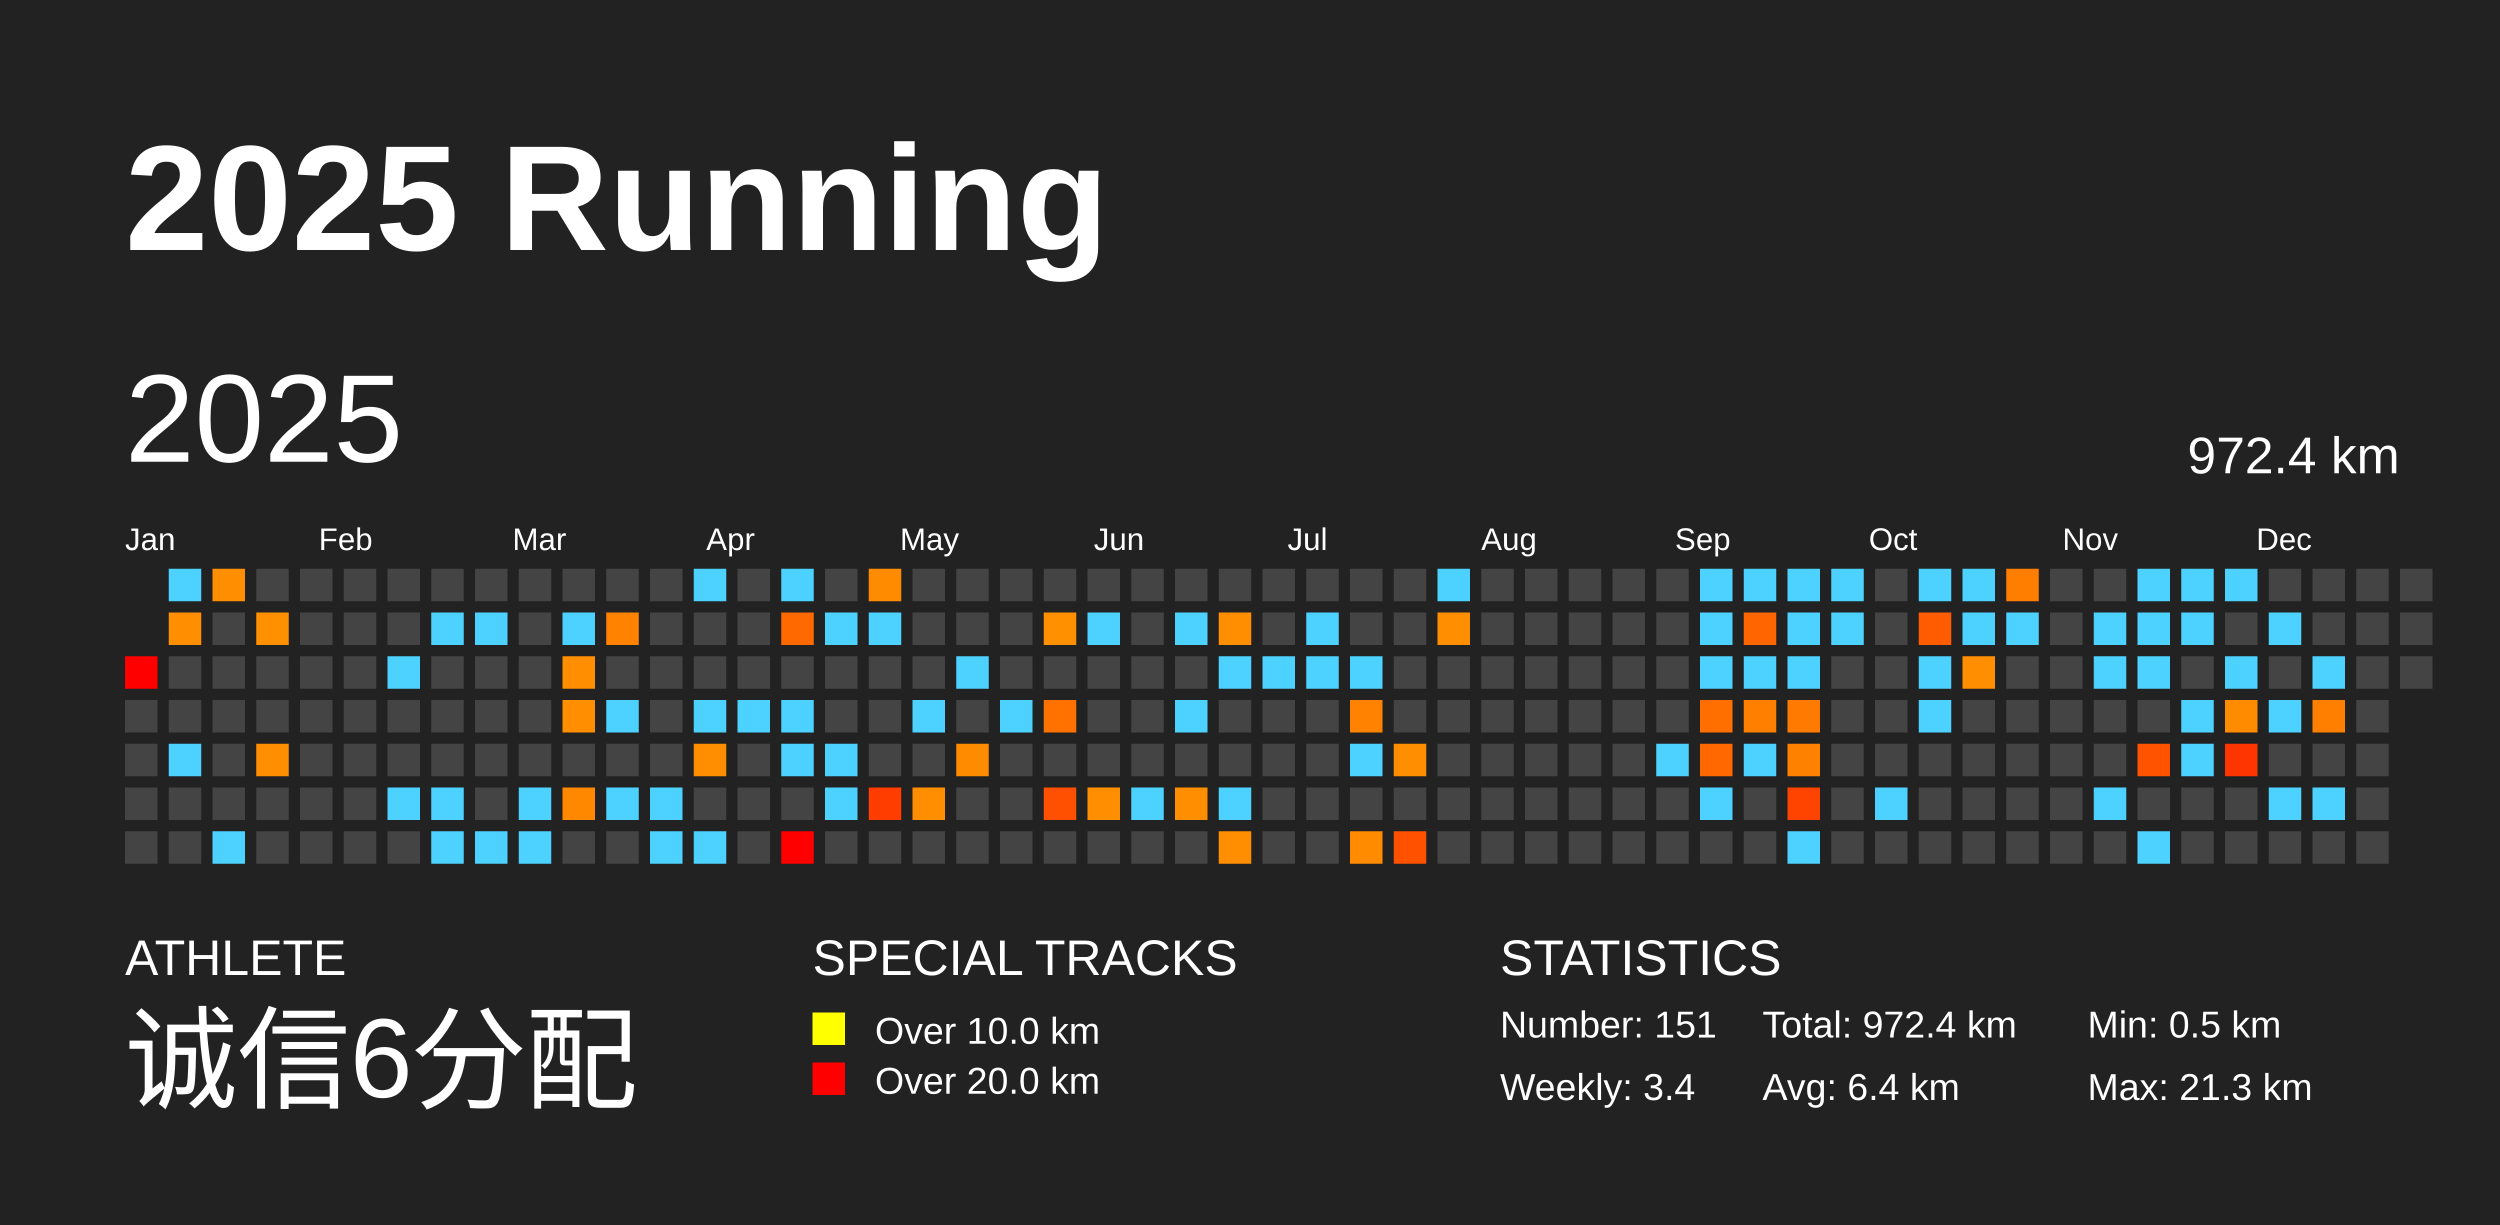
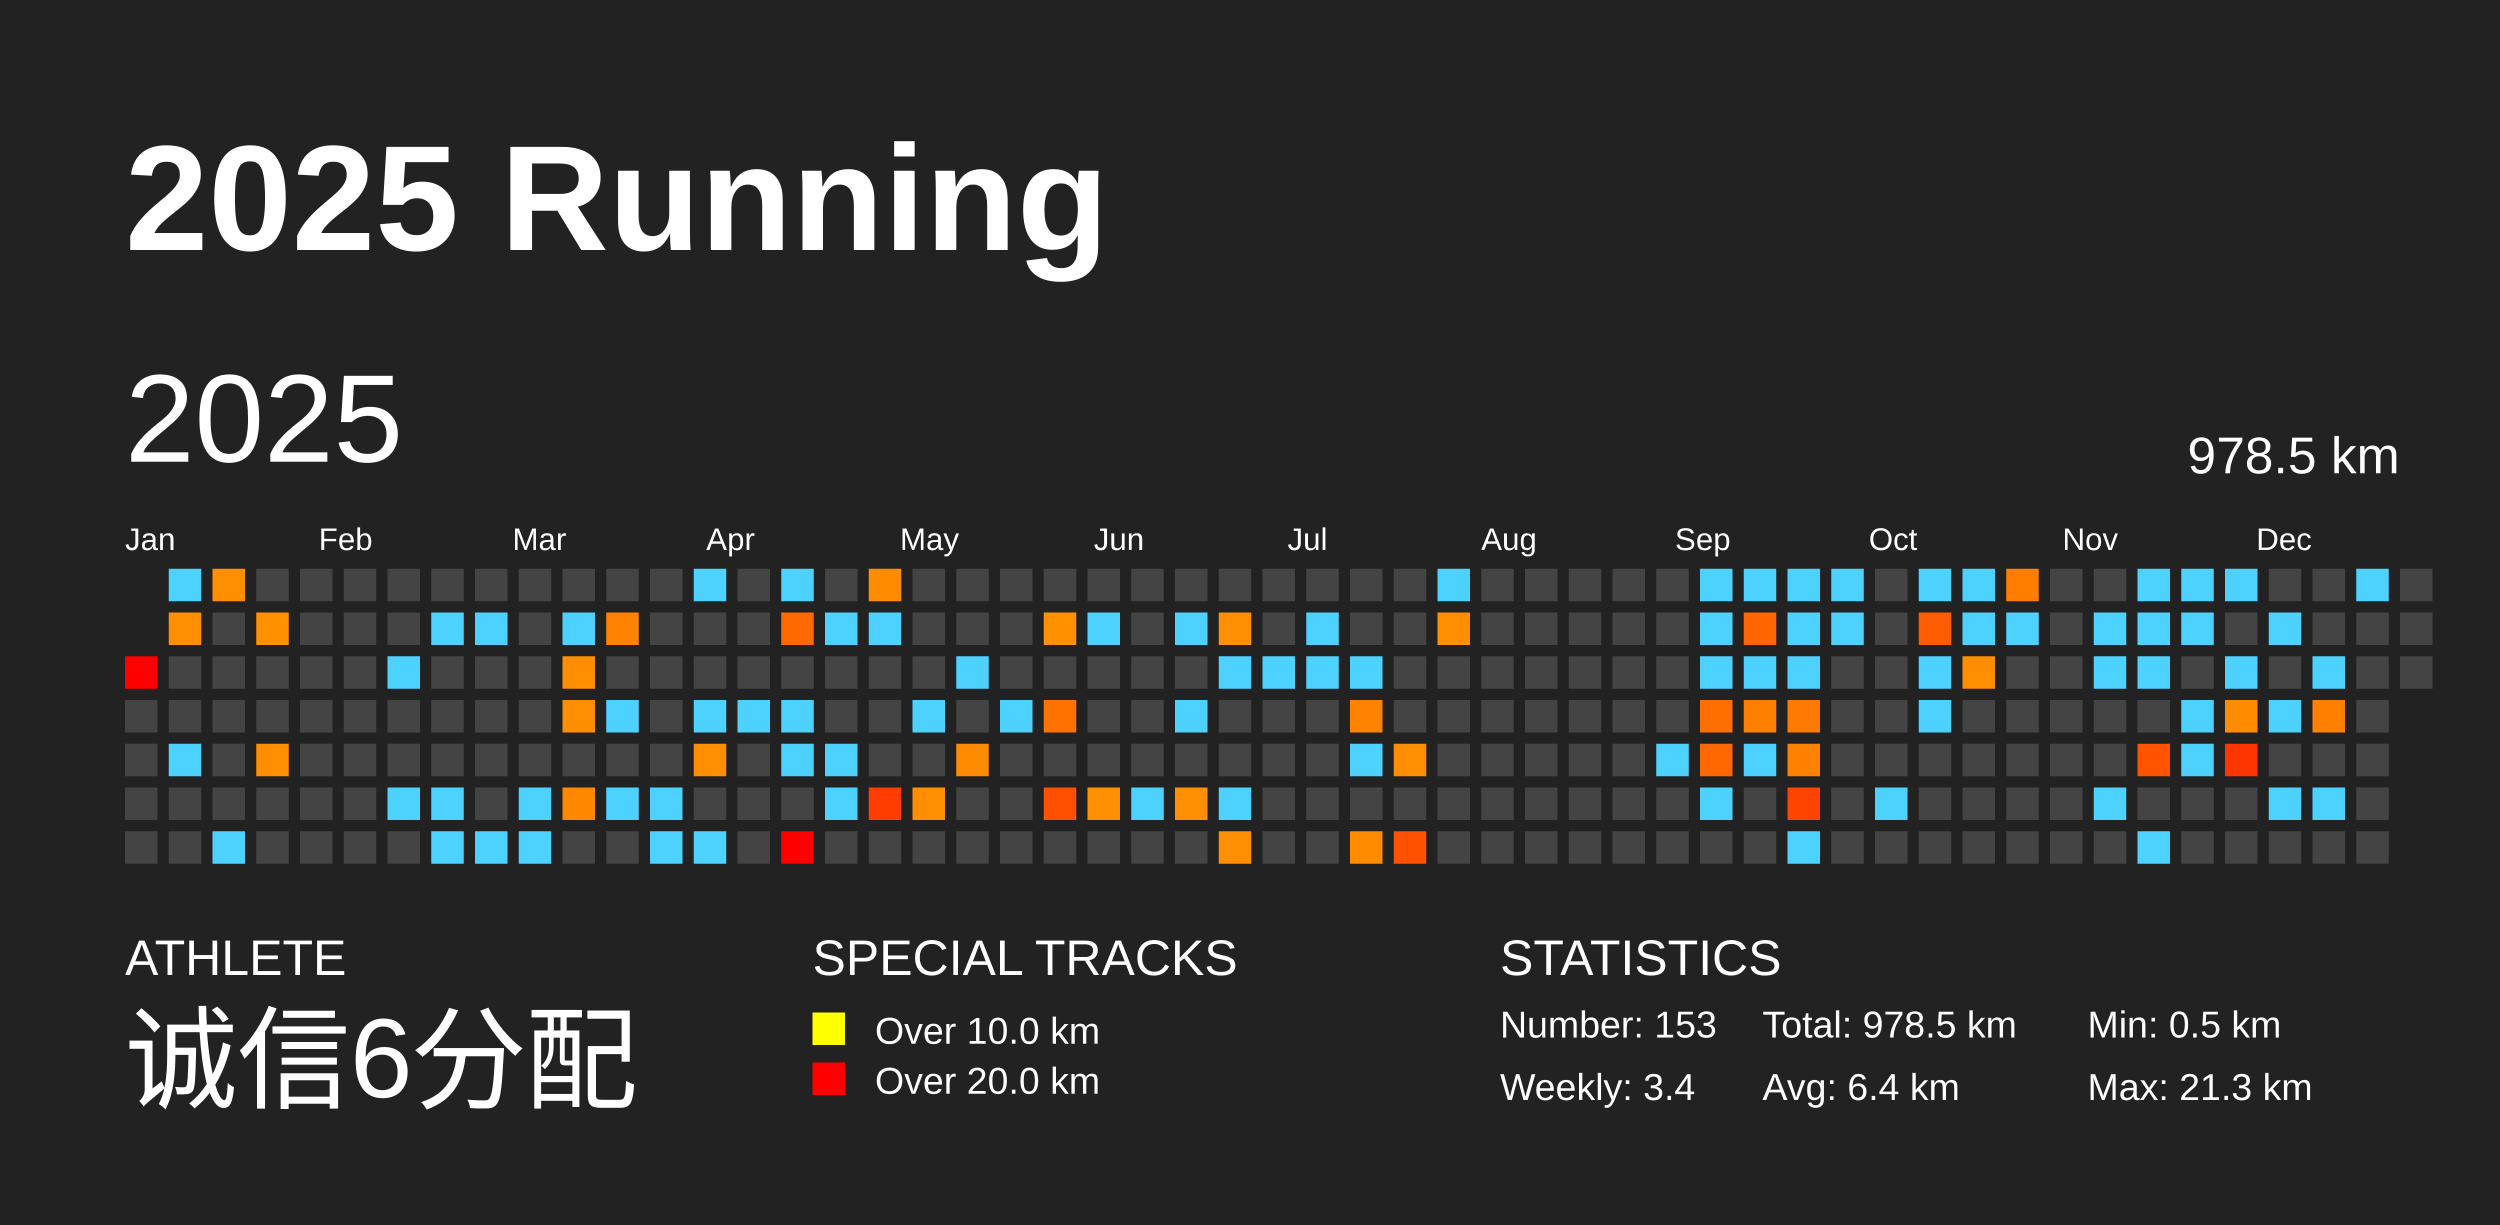
<svg xmlns="http://www.w3.org/2000/svg" baseProfile="full" height="98mm" version="1.1" viewBox="0,0,200,98" width="200mm">
  <defs />
  <rect fill="#222222" height="98" width="200" x="0" y="0" />
  <text fill="#FFFFFF" style="font-size:12px; font-family:Arial; font-weight:bold;" x="10" y="20">2025 Running</text>
  <text fill="#FFFFFF" style="font-size:4px; font-family:Arial" x="10" y="78">ATHLETE</text>
  <text fill="#FFFFFF" style="font-size:9px; font-family:Arial" x="10" y="88">诚信6分配</text>
  <text fill="#FFFFFF" style="font-size:4px; font-family:Arial" x="65" y="78">SPECIAL TRACKS</text>
  <rect fill="yellow" height="2.6" width="2.6" x="65" y="81" />
  <text fill="#FFFFFF" style="font-size:3px; font-family:Arial" x="70" y="83.5">Over 10.0 km</text>
  <rect fill="red" height="2.6" width="2.6" x="65" y="85" />
  <text fill="#FFFFFF" style="font-size:3px; font-family:Arial" x="70" y="87.5">Over 20.0 km</text>
  <text fill="#FFFFFF" style="font-size:4px; font-family:Arial" x="120" y="78">STATISTICS</text>
-   <text fill="#FFFFFF" style="font-size:3px; font-family:Arial" x="120" y="83">Number: 151</text>
+   <text fill="#FFFFFF" style="font-size:3px; font-family:Arial" x="120" y="83">Number: 153</text>
  <text fill="#FFFFFF" style="font-size:3px; font-family:Arial" x="120" y="88">Weekly: 3.4</text>
-   <text fill="#FFFFFF" style="font-size:3px; font-family:Arial" x="141" y="83">Total: 972.4 km</text>
+   <text fill="#FFFFFF" style="font-size:3px; font-family:Arial" x="141" y="83">Total: 978.5 km</text>
  <text fill="#FFFFFF" style="font-size:3px; font-family:Arial" x="141" y="88">Avg: 6.4 km</text>
  <text fill="#FFFFFF" style="font-size:3px; font-family:Arial" x="167" y="83">Min: 0.5 km</text>
  <text fill="#FFFFFF" style="font-size:3px; font-family:Arial" x="167" y="88">Max: 21.3 km</text>
  <text dominant-baseline="hanging" fill="#FFFFFF" style="font-size:10.0px; font-family:Arial;" x="10" y="30">2025</text>
-   <text dominant-baseline="hanging" fill="#FFFFFF" style="font-size:4.125px; font-family:Arial;" x="175" y="35">972.4 km</text>
+   <text dominant-baseline="hanging" fill="#FFFFFF" style="font-size:4.125px; font-family:Arial;" x="175" y="35">978.5 km</text>
  <text fill="#FFFFFF" style="font-size:2.5px; font-family:Arial" x="10.0" y="44">Jan</text>
  <text fill="#FFFFFF" style="font-size:2.5px; font-family:Arial" x="25.5" y="44">Feb</text>
  <text fill="#FFFFFF" style="font-size:2.5px; font-family:Arial" x="41.0" y="44">Mar</text>
  <text fill="#FFFFFF" style="font-size:2.5px; font-family:Arial" x="56.5" y="44">Apr</text>
  <text fill="#FFFFFF" style="font-size:2.5px; font-family:Arial" x="72.0" y="44">May</text>
  <text fill="#FFFFFF" style="font-size:2.5px; font-family:Arial" x="87.5" y="44">Jun</text>
  <text fill="#FFFFFF" style="font-size:2.5px; font-family:Arial" x="103.0" y="44">Jul</text>
  <text fill="#FFFFFF" style="font-size:2.5px; font-family:Arial" x="118.5" y="44">Aug</text>
  <text fill="#FFFFFF" style="font-size:2.5px; font-family:Arial" x="134.0" y="44">Sep</text>
  <text fill="#FFFFFF" style="font-size:2.5px; font-family:Arial" x="149.5" y="44">Oct</text>
  <text fill="#FFFFFF" style="font-size:2.5px; font-family:Arial" x="165.0" y="44">Nov</text>
  <text fill="#FFFFFF" style="font-size:2.5px; font-family:Arial" x="180.5" y="44">Dec</text>
  <rect fill="red" height="2.6" width="2.6" x="10.0" y="52.5" />
  <rect fill="#444444" height="2.6" width="2.6" x="10.0" y="56.0" />
  <rect fill="#444444" height="2.6" width="2.6" x="10.0" y="59.5" />
  <rect fill="#444444" height="2.6" width="2.6" x="10.0" y="63.0" />
  <rect fill="#444444" height="2.6" width="2.6" x="10.0" y="66.5" />
  <rect fill="#4dd2ff" height="2.6" width="2.6" x="13.5" y="45.5" />
  <rect fill="#ff8f00" height="2.6" width="2.6" x="13.5" y="49.0" />
  <rect fill="#444444" height="2.6" width="2.6" x="13.5" y="52.5" />
  <rect fill="#444444" height="2.6" width="2.6" x="13.5" y="56.0" />
  <rect fill="#4dd2ff" height="2.6" width="2.6" x="13.5" y="59.5" />
  <rect fill="#444444" height="2.6" width="2.6" x="13.5" y="63.0" />
  <rect fill="#444444" height="2.6" width="2.6" x="13.5" y="66.5" />
  <rect fill="#ff8f00" height="2.6" width="2.6" x="17.0" y="45.5" />
  <rect fill="#444444" height="2.6" width="2.6" x="17.0" y="49.0" />
  <rect fill="#444444" height="2.6" width="2.6" x="17.0" y="52.5" />
  <rect fill="#444444" height="2.6" width="2.6" x="17.0" y="56.0" />
  <rect fill="#444444" height="2.6" width="2.6" x="17.0" y="59.5" />
  <rect fill="#444444" height="2.6" width="2.6" x="17.0" y="63.0" />
  <rect fill="#4dd2ff" height="2.6" width="2.6" x="17.0" y="66.5" />
  <rect fill="#444444" height="2.6" width="2.6" x="20.5" y="45.5" />
  <rect fill="#ff9000" height="2.6" width="2.6" x="20.5" y="49.0" />
  <rect fill="#444444" height="2.6" width="2.6" x="20.5" y="52.5" />
  <rect fill="#444444" height="2.6" width="2.6" x="20.5" y="56.0" />
  <rect fill="#ff8f00" height="2.6" width="2.6" x="20.5" y="59.5" />
  <rect fill="#444444" height="2.6" width="2.6" x="20.5" y="63.0" />
  <rect fill="#444444" height="2.6" width="2.6" x="20.5" y="66.5" />
  <rect fill="#444444" height="2.6" width="2.6" x="24.0" y="45.5" />
  <rect fill="#444444" height="2.6" width="2.6" x="24.0" y="49.0" />
  <rect fill="#444444" height="2.6" width="2.6" x="24.0" y="52.5" />
  <rect fill="#444444" height="2.6" width="2.6" x="24.0" y="56.0" />
  <rect fill="#444444" height="2.6" width="2.6" x="24.0" y="59.5" />
  <rect fill="#444444" height="2.6" width="2.6" x="24.0" y="63.0" />
  <rect fill="#444444" height="2.6" width="2.6" x="24.0" y="66.5" />
  <rect fill="#444444" height="2.6" width="2.6" x="27.5" y="45.5" />
  <rect fill="#444444" height="2.6" width="2.6" x="27.5" y="49.0" />
  <rect fill="#444444" height="2.6" width="2.6" x="27.5" y="52.5" />
  <rect fill="#444444" height="2.6" width="2.6" x="27.5" y="56.0" />
  <rect fill="#444444" height="2.6" width="2.6" x="27.5" y="59.5" />
  <rect fill="#444444" height="2.6" width="2.6" x="27.5" y="63.0" />
  <rect fill="#444444" height="2.6" width="2.6" x="27.5" y="66.5" />
  <rect fill="#444444" height="2.6" width="2.6" x="31.0" y="45.5" />
  <rect fill="#444444" height="2.6" width="2.6" x="31.0" y="49.0" />
  <rect fill="#4dd2ff" height="2.6" width="2.6" x="31.0" y="52.5" />
  <rect fill="#444444" height="2.6" width="2.6" x="31.0" y="56.0" />
  <rect fill="#444444" height="2.6" width="2.6" x="31.0" y="59.5" />
  <rect fill="#4dd2ff" height="2.6" width="2.6" x="31.0" y="63.0" />
  <rect fill="#444444" height="2.6" width="2.6" x="31.0" y="66.5" />
  <rect fill="#444444" height="2.6" width="2.6" x="34.5" y="45.5" />
  <rect fill="#4dd2ff" height="2.6" width="2.6" x="34.5" y="49.0" />
  <rect fill="#444444" height="2.6" width="2.6" x="34.5" y="52.5" />
  <rect fill="#444444" height="2.6" width="2.6" x="34.5" y="56.0" />
  <rect fill="#444444" height="2.6" width="2.6" x="34.5" y="59.5" />
  <rect fill="#4dd2ff" height="2.6" width="2.6" x="34.5" y="63.0" />
  <rect fill="#4dd2ff" height="2.6" width="2.6" x="34.5" y="66.5" />
  <rect fill="#444444" height="2.6" width="2.6" x="38.0" y="45.5" />
  <rect fill="#4dd2ff" height="2.6" width="2.6" x="38.0" y="49.0" />
  <rect fill="#444444" height="2.6" width="2.6" x="38.0" y="52.5" />
  <rect fill="#444444" height="2.6" width="2.6" x="38.0" y="56.0" />
  <rect fill="#444444" height="2.6" width="2.6" x="38.0" y="59.5" />
  <rect fill="#444444" height="2.6" width="2.6" x="38.0" y="63.0" />
  <rect fill="#4dd2ff" height="2.6" width="2.6" x="38.0" y="66.5" />
  <rect fill="#444444" height="2.6" width="2.6" x="41.5" y="45.5" />
  <rect fill="#444444" height="2.6" width="2.6" x="41.5" y="49.0" />
  <rect fill="#444444" height="2.6" width="2.6" x="41.5" y="52.5" />
  <rect fill="#444444" height="2.6" width="2.6" x="41.5" y="56.0" />
  <rect fill="#444444" height="2.6" width="2.6" x="41.5" y="59.5" />
  <rect fill="#4dd2ff" height="2.6" width="2.6" x="41.5" y="63.0" />
  <rect fill="#4dd2ff" height="2.6" width="2.6" x="41.5" y="66.5" />
  <rect fill="#444444" height="2.6" width="2.6" x="45.0" y="45.5" />
  <rect fill="#4dd2ff" height="2.6" width="2.6" x="45.0" y="49.0" />
  <rect fill="#ff8f00" height="2.6" width="2.6" x="45.0" y="52.5" />
  <rect fill="#ff8e00" height="2.6" width="2.6" x="45.0" y="56.0" />
  <rect fill="#444444" height="2.6" width="2.6" x="45.0" y="59.5" />
  <rect fill="#ff8800" height="2.6" width="2.6" x="45.0" y="63.0" />
  <rect fill="#444444" height="2.6" width="2.6" x="45.0" y="66.5" />
  <rect fill="#444444" height="2.6" width="2.6" x="48.5" y="45.5" />
  <rect fill="#ff8300" height="2.6" width="2.6" x="48.5" y="49.0" />
  <rect fill="#444444" height="2.6" width="2.6" x="48.5" y="52.5" />
  <rect fill="#4dd2ff" height="2.6" width="2.6" x="48.5" y="56.0" />
  <rect fill="#444444" height="2.6" width="2.6" x="48.5" y="59.5" />
  <rect fill="#4dd2ff" height="2.6" width="2.6" x="48.5" y="63.0" />
  <rect fill="#444444" height="2.6" width="2.6" x="48.5" y="66.5" />
  <rect fill="#444444" height="2.6" width="2.6" x="52.0" y="45.5" />
  <rect fill="#444444" height="2.6" width="2.6" x="52.0" y="49.0" />
  <rect fill="#444444" height="2.6" width="2.6" x="52.0" y="52.5" />
  <rect fill="#444444" height="2.6" width="2.6" x="52.0" y="56.0" />
  <rect fill="#444444" height="2.6" width="2.6" x="52.0" y="59.5" />
  <rect fill="#4dd2ff" height="2.6" width="2.6" x="52.0" y="63.0" />
  <rect fill="#4dd2ff" height="2.6" width="2.6" x="52.0" y="66.5" />
  <rect fill="#4dd2ff" height="2.6" width="2.6" x="55.5" y="45.5" />
  <rect fill="#444444" height="2.6" width="2.6" x="55.5" y="49.0" />
  <rect fill="#444444" height="2.6" width="2.6" x="55.5" y="52.5" />
  <rect fill="#4dd2ff" height="2.6" width="2.6" x="55.5" y="56.0" />
  <rect fill="#ff8f00" height="2.6" width="2.6" x="55.5" y="59.5" />
  <rect fill="#444444" height="2.6" width="2.6" x="55.5" y="63.0" />
  <rect fill="#4dd2ff" height="2.6" width="2.6" x="55.5" y="66.5" />
  <rect fill="#444444" height="2.6" width="2.6" x="59.0" y="45.5" />
  <rect fill="#444444" height="2.6" width="2.6" x="59.0" y="49.0" />
  <rect fill="#444444" height="2.6" width="2.6" x="59.0" y="52.5" />
  <rect fill="#4dd2ff" height="2.6" width="2.6" x="59.0" y="56.0" />
  <rect fill="#444444" height="2.6" width="2.6" x="59.0" y="59.5" />
  <rect fill="#444444" height="2.6" width="2.6" x="59.0" y="63.0" />
  <rect fill="#444444" height="2.6" width="2.6" x="59.0" y="66.5" />
  <rect fill="#4dd2ff" height="2.6" width="2.6" x="62.5" y="45.5" />
  <rect fill="#ff6900" height="2.6" width="2.6" x="62.5" y="49.0" />
  <rect fill="#444444" height="2.6" width="2.6" x="62.5" y="52.5" />
  <rect fill="#4dd2ff" height="2.6" width="2.6" x="62.5" y="56.0" />
  <rect fill="#4dd2ff" height="2.6" width="2.6" x="62.5" y="59.5" />
  <rect fill="#444444" height="2.6" width="2.6" x="62.5" y="63.0" />
  <rect fill="red" height="2.6" width="2.6" x="62.5" y="66.5" />
  <rect fill="#444444" height="2.6" width="2.6" x="66.0" y="45.5" />
  <rect fill="#4dd2ff" height="2.6" width="2.6" x="66.0" y="49.0" />
  <rect fill="#444444" height="2.6" width="2.6" x="66.0" y="52.5" />
  <rect fill="#444444" height="2.6" width="2.6" x="66.0" y="56.0" />
  <rect fill="#4dd2ff" height="2.6" width="2.6" x="66.0" y="59.5" />
  <rect fill="#4dd2ff" height="2.6" width="2.6" x="66.0" y="63.0" />
  <rect fill="#444444" height="2.6" width="2.6" x="66.0" y="66.5" />
  <rect fill="#ff8c00" height="2.6" width="2.6" x="69.5" y="45.5" />
  <rect fill="#4dd2ff" height="2.6" width="2.6" x="69.5" y="49.0" />
  <rect fill="#444444" height="2.6" width="2.6" x="69.5" y="52.5" />
  <rect fill="#444444" height="2.6" width="2.6" x="69.5" y="56.0" />
  <rect fill="#444444" height="2.6" width="2.6" x="69.5" y="59.5" />
  <rect fill="#ff3d00" height="2.6" width="2.6" x="69.5" y="63.0" />
  <rect fill="#444444" height="2.6" width="2.6" x="69.5" y="66.5" />
  <rect fill="#444444" height="2.6" width="2.6" x="73.0" y="45.5" />
  <rect fill="#444444" height="2.6" width="2.6" x="73.0" y="49.0" />
  <rect fill="#444444" height="2.6" width="2.6" x="73.0" y="52.5" />
  <rect fill="#4dd2ff" height="2.6" width="2.6" x="73.0" y="56.0" />
  <rect fill="#444444" height="2.6" width="2.6" x="73.0" y="59.5" />
  <rect fill="#ff8f00" height="2.6" width="2.6" x="73.0" y="63.0" />
  <rect fill="#444444" height="2.6" width="2.6" x="73.0" y="66.5" />
  <rect fill="#444444" height="2.6" width="2.6" x="76.5" y="45.5" />
  <rect fill="#444444" height="2.6" width="2.6" x="76.5" y="49.0" />
  <rect fill="#4dd2ff" height="2.6" width="2.6" x="76.5" y="52.5" />
  <rect fill="#444444" height="2.6" width="2.6" x="76.5" y="56.0" />
  <rect fill="#ff8c00" height="2.6" width="2.6" x="76.5" y="59.5" />
  <rect fill="#444444" height="2.6" width="2.6" x="76.5" y="63.0" />
  <rect fill="#444444" height="2.6" width="2.6" x="76.5" y="66.5" />
  <rect fill="#444444" height="2.6" width="2.6" x="80.0" y="45.5" />
  <rect fill="#444444" height="2.6" width="2.6" x="80.0" y="49.0" />
  <rect fill="#444444" height="2.6" width="2.6" x="80.0" y="52.5" />
  <rect fill="#4dd2ff" height="2.6" width="2.6" x="80.0" y="56.0" />
  <rect fill="#444444" height="2.6" width="2.6" x="80.0" y="59.5" />
  <rect fill="#444444" height="2.6" width="2.6" x="80.0" y="63.0" />
  <rect fill="#444444" height="2.6" width="2.6" x="80.0" y="66.5" />
  <rect fill="#444444" height="2.6" width="2.6" x="83.5" y="45.5" />
  <rect fill="#ff9000" height="2.6" width="2.6" x="83.5" y="49.0" />
  <rect fill="#444444" height="2.6" width="2.6" x="83.5" y="52.5" />
  <rect fill="#ff7200" height="2.6" width="2.6" x="83.5" y="56.0" />
  <rect fill="#444444" height="2.6" width="2.6" x="83.5" y="59.5" />
  <rect fill="#ff4f00" height="2.6" width="2.6" x="83.5" y="63.0" />
  <rect fill="#444444" height="2.6" width="2.6" x="83.5" y="66.5" />
  <rect fill="#444444" height="2.6" width="2.6" x="87.0" y="45.5" />
  <rect fill="#4dd2ff" height="2.6" width="2.6" x="87.0" y="49.0" />
  <rect fill="#444444" height="2.6" width="2.6" x="87.0" y="52.5" />
  <rect fill="#444444" height="2.6" width="2.6" x="87.0" y="56.0" />
  <rect fill="#444444" height="2.6" width="2.6" x="87.0" y="59.5" />
  <rect fill="#ff8f00" height="2.6" width="2.6" x="87.0" y="63.0" />
  <rect fill="#444444" height="2.6" width="2.6" x="87.0" y="66.5" />
  <rect fill="#444444" height="2.6" width="2.6" x="90.5" y="45.5" />
  <rect fill="#444444" height="2.6" width="2.6" x="90.5" y="49.0" />
  <rect fill="#444444" height="2.6" width="2.6" x="90.5" y="52.5" />
  <rect fill="#444444" height="2.6" width="2.6" x="90.5" y="56.0" />
  <rect fill="#444444" height="2.6" width="2.6" x="90.5" y="59.5" />
  <rect fill="#4dd2ff" height="2.6" width="2.6" x="90.5" y="63.0" />
  <rect fill="#444444" height="2.6" width="2.6" x="90.5" y="66.5" />
  <rect fill="#444444" height="2.6" width="2.6" x="94.0" y="45.5" />
  <rect fill="#4dd2ff" height="2.6" width="2.6" x="94.0" y="49.0" />
  <rect fill="#444444" height="2.6" width="2.6" x="94.0" y="52.5" />
  <rect fill="#4dd2ff" height="2.6" width="2.6" x="94.0" y="56.0" />
  <rect fill="#444444" height="2.6" width="2.6" x="94.0" y="59.5" />
  <rect fill="#ff8e00" height="2.6" width="2.6" x="94.0" y="63.0" />
  <rect fill="#444444" height="2.6" width="2.6" x="94.0" y="66.5" />
  <rect fill="#444444" height="2.6" width="2.6" x="97.5" y="45.5" />
  <rect fill="#ff8f00" height="2.6" width="2.6" x="97.5" y="49.0" />
  <rect fill="#4dd2ff" height="2.6" width="2.6" x="97.5" y="52.5" />
  <rect fill="#444444" height="2.6" width="2.6" x="97.5" y="56.0" />
  <rect fill="#444444" height="2.6" width="2.6" x="97.5" y="59.5" />
  <rect fill="#4dd2ff" height="2.6" width="2.6" x="97.5" y="63.0" />
  <rect fill="#ff8f00" height="2.6" width="2.6" x="97.5" y="66.5" />
  <rect fill="#444444" height="2.6" width="2.6" x="101.0" y="45.5" />
  <rect fill="#444444" height="2.6" width="2.6" x="101.0" y="49.0" />
  <rect fill="#4dd2ff" height="2.6" width="2.6" x="101.0" y="52.5" />
  <rect fill="#444444" height="2.6" width="2.6" x="101.0" y="56.0" />
  <rect fill="#444444" height="2.6" width="2.6" x="101.0" y="59.5" />
  <rect fill="#444444" height="2.6" width="2.6" x="101.0" y="63.0" />
  <rect fill="#444444" height="2.6" width="2.6" x="101.0" y="66.5" />
  <rect fill="#444444" height="2.6" width="2.6" x="104.5" y="45.5" />
  <rect fill="#4dd2ff" height="2.6" width="2.6" x="104.5" y="49.0" />
  <rect fill="#4dd2ff" height="2.6" width="2.6" x="104.5" y="52.5" />
  <rect fill="#444444" height="2.6" width="2.6" x="104.5" y="56.0" />
  <rect fill="#444444" height="2.6" width="2.6" x="104.5" y="59.5" />
  <rect fill="#444444" height="2.6" width="2.6" x="104.5" y="63.0" />
  <rect fill="#444444" height="2.6" width="2.6" x="104.5" y="66.5" />
  <rect fill="#444444" height="2.6" width="2.6" x="108.0" y="45.5" />
  <rect fill="#444444" height="2.6" width="2.6" x="108.0" y="49.0" />
  <rect fill="#4dd2ff" height="2.6" width="2.6" x="108.0" y="52.5" />
  <rect fill="#ff8300" height="2.6" width="2.6" x="108.0" y="56.0" />
  <rect fill="#4dd2ff" height="2.6" width="2.6" x="108.0" y="59.5" />
  <rect fill="#444444" height="2.6" width="2.6" x="108.0" y="63.0" />
  <rect fill="#ff8c00" height="2.6" width="2.6" x="108.0" y="66.5" />
  <rect fill="#444444" height="2.6" width="2.6" x="111.5" y="45.5" />
  <rect fill="#444444" height="2.6" width="2.6" x="111.5" y="49.0" />
  <rect fill="#444444" height="2.6" width="2.6" x="111.5" y="52.5" />
  <rect fill="#444444" height="2.6" width="2.6" x="111.5" y="56.0" />
  <rect fill="#ff8f00" height="2.6" width="2.6" x="111.5" y="59.5" />
  <rect fill="#444444" height="2.6" width="2.6" x="111.5" y="63.0" />
  <rect fill="#ff5100" height="2.6" width="2.6" x="111.5" y="66.5" />
  <rect fill="#4dd2ff" height="2.6" width="2.6" x="115.0" y="45.5" />
  <rect fill="#ff8f00" height="2.6" width="2.6" x="115.0" y="49.0" />
  <rect fill="#444444" height="2.6" width="2.6" x="115.0" y="52.5" />
  <rect fill="#444444" height="2.6" width="2.6" x="115.0" y="56.0" />
  <rect fill="#444444" height="2.6" width="2.6" x="115.0" y="59.5" />
  <rect fill="#444444" height="2.6" width="2.6" x="115.0" y="63.0" />
  <rect fill="#444444" height="2.6" width="2.6" x="115.0" y="66.5" />
  <rect fill="#444444" height="2.6" width="2.6" x="118.5" y="45.5" />
  <rect fill="#444444" height="2.6" width="2.6" x="118.5" y="49.0" />
  <rect fill="#444444" height="2.6" width="2.6" x="118.5" y="52.5" />
  <rect fill="#444444" height="2.6" width="2.6" x="118.5" y="56.0" />
  <rect fill="#444444" height="2.6" width="2.6" x="118.5" y="59.5" />
  <rect fill="#444444" height="2.6" width="2.6" x="118.5" y="63.0" />
  <rect fill="#444444" height="2.6" width="2.6" x="118.5" y="66.5" />
  <rect fill="#444444" height="2.6" width="2.6" x="122.0" y="45.5" />
  <rect fill="#444444" height="2.6" width="2.6" x="122.0" y="49.0" />
  <rect fill="#444444" height="2.6" width="2.6" x="122.0" y="52.5" />
  <rect fill="#444444" height="2.6" width="2.6" x="122.0" y="56.0" />
  <rect fill="#444444" height="2.6" width="2.6" x="122.0" y="59.5" />
  <rect fill="#444444" height="2.6" width="2.6" x="122.0" y="63.0" />
  <rect fill="#444444" height="2.6" width="2.6" x="122.0" y="66.5" />
  <rect fill="#444444" height="2.6" width="2.6" x="125.5" y="45.5" />
  <rect fill="#444444" height="2.6" width="2.6" x="125.5" y="49.0" />
  <rect fill="#444444" height="2.6" width="2.6" x="125.5" y="52.5" />
  <rect fill="#444444" height="2.6" width="2.6" x="125.5" y="56.0" />
  <rect fill="#444444" height="2.6" width="2.6" x="125.5" y="59.5" />
  <rect fill="#444444" height="2.6" width="2.6" x="125.5" y="63.0" />
  <rect fill="#444444" height="2.6" width="2.6" x="125.5" y="66.5" />
  <rect fill="#444444" height="2.6" width="2.6" x="129.0" y="45.5" />
  <rect fill="#444444" height="2.6" width="2.6" x="129.0" y="49.0" />
  <rect fill="#444444" height="2.6" width="2.6" x="129.0" y="52.5" />
  <rect fill="#444444" height="2.6" width="2.6" x="129.0" y="56.0" />
  <rect fill="#444444" height="2.6" width="2.6" x="129.0" y="59.5" />
  <rect fill="#444444" height="2.6" width="2.6" x="129.0" y="63.0" />
  <rect fill="#444444" height="2.6" width="2.6" x="129.0" y="66.5" />
  <rect fill="#444444" height="2.6" width="2.6" x="132.5" y="45.5" />
  <rect fill="#444444" height="2.6" width="2.6" x="132.5" y="49.0" />
  <rect fill="#444444" height="2.6" width="2.6" x="132.5" y="52.5" />
  <rect fill="#444444" height="2.6" width="2.6" x="132.5" y="56.0" />
  <rect fill="#4dd2ff" height="2.6" width="2.6" x="132.5" y="59.5" />
  <rect fill="#444444" height="2.6" width="2.6" x="132.5" y="63.0" />
  <rect fill="#444444" height="2.6" width="2.6" x="132.5" y="66.5" />
  <rect fill="#4dd2ff" height="2.6" width="2.6" x="136.0" y="45.5" />
  <rect fill="#4dd2ff" height="2.6" width="2.6" x="136.0" y="49.0" />
  <rect fill="#4dd2ff" height="2.6" width="2.6" x="136.0" y="52.5" />
  <rect fill="#ff6f00" height="2.6" width="2.6" x="136.0" y="56.0" />
  <rect fill="#ff6800" height="2.6" width="2.6" x="136.0" y="59.5" />
  <rect fill="#4dd2ff" height="2.6" width="2.6" x="136.0" y="63.0" />
  <rect fill="#444444" height="2.6" width="2.6" x="136.0" y="66.5" />
  <rect fill="#4dd2ff" height="2.6" width="2.6" x="139.5" y="45.5" />
  <rect fill="#ff6500" height="2.6" width="2.6" x="139.5" y="49.0" />
  <rect fill="#4dd2ff" height="2.6" width="2.6" x="139.5" y="52.5" />
  <rect fill="#ff7f00" height="2.6" width="2.6" x="139.5" y="56.0" />
  <rect fill="#4dd2ff" height="2.6" width="2.6" x="139.5" y="59.5" />
  <rect fill="#444444" height="2.6" width="2.6" x="139.5" y="63.0" />
  <rect fill="#444444" height="2.6" width="2.6" x="139.5" y="66.5" />
  <rect fill="#4dd2ff" height="2.6" width="2.6" x="143.0" y="45.5" />
  <rect fill="#4dd2ff" height="2.6" width="2.6" x="143.0" y="49.0" />
  <rect fill="#4dd2ff" height="2.6" width="2.6" x="143.0" y="52.5" />
  <rect fill="#ff7a00" height="2.6" width="2.6" x="143.0" y="56.0" />
  <rect fill="#ff8100" height="2.6" width="2.6" x="143.0" y="59.5" />
  <rect fill="#ff4400" height="2.6" width="2.6" x="143.0" y="63.0" />
  <rect fill="#4dd2ff" height="2.6" width="2.6" x="143.0" y="66.5" />
  <rect fill="#4dd2ff" height="2.6" width="2.6" x="146.5" y="45.5" />
  <rect fill="#4dd2ff" height="2.6" width="2.6" x="146.5" y="49.0" />
  <rect fill="#444444" height="2.6" width="2.6" x="146.5" y="52.5" />
  <rect fill="#444444" height="2.6" width="2.6" x="146.5" y="56.0" />
  <rect fill="#444444" height="2.6" width="2.6" x="146.5" y="59.5" />
  <rect fill="#444444" height="2.6" width="2.6" x="146.5" y="63.0" />
  <rect fill="#444444" height="2.6" width="2.6" x="146.5" y="66.5" />
  <rect fill="#444444" height="2.6" width="2.6" x="150.0" y="45.5" />
  <rect fill="#444444" height="2.6" width="2.6" x="150.0" y="49.0" />
  <rect fill="#444444" height="2.6" width="2.6" x="150.0" y="52.5" />
  <rect fill="#444444" height="2.6" width="2.6" x="150.0" y="56.0" />
  <rect fill="#444444" height="2.6" width="2.6" x="150.0" y="59.5" />
  <rect fill="#4dd2ff" height="2.6" width="2.6" x="150.0" y="63.0" />
  <rect fill="#444444" height="2.6" width="2.6" x="150.0" y="66.5" />
  <rect fill="#4dd2ff" height="2.6" width="2.6" x="153.5" y="45.5" />
  <rect fill="#ff5b00" height="2.6" width="2.6" x="153.5" y="49.0" />
  <rect fill="#4dd2ff" height="2.6" width="2.6" x="153.5" y="52.5" />
  <rect fill="#4dd2ff" height="2.6" width="2.6" x="153.5" y="56.0" />
  <rect fill="#444444" height="2.6" width="2.6" x="153.5" y="59.5" />
  <rect fill="#444444" height="2.6" width="2.6" x="153.5" y="63.0" />
  <rect fill="#444444" height="2.6" width="2.6" x="153.5" y="66.5" />
  <rect fill="#4dd2ff" height="2.6" width="2.6" x="157.0" y="45.5" />
  <rect fill="#4dd2ff" height="2.6" width="2.6" x="157.0" y="49.0" />
  <rect fill="#ff8f00" height="2.6" width="2.6" x="157.0" y="52.5" />
  <rect fill="#444444" height="2.6" width="2.6" x="157.0" y="56.0" />
  <rect fill="#444444" height="2.6" width="2.6" x="157.0" y="59.5" />
  <rect fill="#444444" height="2.6" width="2.6" x="157.0" y="63.0" />
  <rect fill="#444444" height="2.6" width="2.6" x="157.0" y="66.5" />
  <rect fill="#ff7e00" height="2.6" width="2.6" x="160.5" y="45.5" />
  <rect fill="#4dd2ff" height="2.6" width="2.6" x="160.5" y="49.0" />
  <rect fill="#444444" height="2.6" width="2.6" x="160.5" y="52.5" />
  <rect fill="#444444" height="2.6" width="2.6" x="160.5" y="56.0" />
  <rect fill="#444444" height="2.6" width="2.6" x="160.5" y="59.5" />
  <rect fill="#444444" height="2.6" width="2.6" x="160.5" y="63.0" />
  <rect fill="#444444" height="2.6" width="2.6" x="160.5" y="66.5" />
  <rect fill="#444444" height="2.6" width="2.6" x="164.0" y="45.5" />
  <rect fill="#444444" height="2.6" width="2.6" x="164.0" y="49.0" />
  <rect fill="#444444" height="2.6" width="2.6" x="164.0" y="52.5" />
  <rect fill="#444444" height="2.6" width="2.6" x="164.0" y="56.0" />
  <rect fill="#444444" height="2.6" width="2.6" x="164.0" y="59.5" />
  <rect fill="#444444" height="2.6" width="2.6" x="164.0" y="63.0" />
  <rect fill="#444444" height="2.6" width="2.6" x="164.0" y="66.5" />
  <rect fill="#444444" height="2.6" width="2.6" x="167.5" y="45.5" />
  <rect fill="#4dd2ff" height="2.6" width="2.6" x="167.5" y="49.0" />
  <rect fill="#4dd2ff" height="2.6" width="2.6" x="167.5" y="52.5" />
  <rect fill="#444444" height="2.6" width="2.6" x="167.5" y="56.0" />
  <rect fill="#444444" height="2.6" width="2.6" x="167.5" y="59.5" />
  <rect fill="#4dd2ff" height="2.6" width="2.6" x="167.5" y="63.0" />
  <rect fill="#444444" height="2.6" width="2.6" x="167.5" y="66.5" />
  <rect fill="#4dd2ff" height="2.6" width="2.6" x="171.0" y="45.5" />
  <rect fill="#4dd2ff" height="2.6" width="2.6" x="171.0" y="49.0" />
  <rect fill="#4dd2ff" height="2.6" width="2.6" x="171.0" y="52.5" />
  <rect fill="#444444" height="2.6" width="2.6" x="171.0" y="56.0" />
  <rect fill="#ff5300" height="2.6" width="2.6" x="171.0" y="59.5" />
  <rect fill="#444444" height="2.6" width="2.6" x="171.0" y="63.0" />
  <rect fill="#4dd2ff" height="2.6" width="2.6" x="171.0" y="66.5" />
  <rect fill="#4dd2ff" height="2.6" width="2.6" x="174.5" y="45.5" />
  <rect fill="#4dd2ff" height="2.6" width="2.6" x="174.5" y="49.0" />
  <rect fill="#444444" height="2.6" width="2.6" x="174.5" y="52.5" />
  <rect fill="#4dd2ff" height="2.6" width="2.6" x="174.5" y="56.0" />
  <rect fill="#4dd2ff" height="2.6" width="2.6" x="174.5" y="59.5" />
  <rect fill="#444444" height="2.6" width="2.6" x="174.5" y="63.0" />
  <rect fill="#444444" height="2.6" width="2.6" x="174.5" y="66.5" />
  <rect fill="#4dd2ff" height="2.6" width="2.6" x="178.0" y="45.5" />
  <rect fill="#444444" height="2.6" width="2.6" x="178.0" y="49.0" />
  <rect fill="#4dd2ff" height="2.6" width="2.6" x="178.0" y="52.5" />
  <rect fill="#ff8c00" height="2.6" width="2.6" x="178.0" y="56.0" />
  <rect fill="#ff3500" height="2.6" width="2.6" x="178.0" y="59.5" />
  <rect fill="#444444" height="2.6" width="2.6" x="178.0" y="63.0" />
  <rect fill="#444444" height="2.6" width="2.6" x="178.0" y="66.5" />
  <rect fill="#444444" height="2.6" width="2.6" x="181.5" y="45.5" />
  <rect fill="#4dd2ff" height="2.6" width="2.6" x="181.5" y="49.0" />
  <rect fill="#444444" height="2.6" width="2.6" x="181.5" y="52.5" />
  <rect fill="#4dd2ff" height="2.6" width="2.6" x="181.5" y="56.0" />
  <rect fill="#444444" height="2.6" width="2.6" x="181.5" y="59.5" />
  <rect fill="#4dd2ff" height="2.6" width="2.6" x="181.5" y="63.0" />
  <rect fill="#444444" height="2.6" width="2.6" x="181.5" y="66.5" />
  <rect fill="#444444" height="2.6" width="2.6" x="185.0" y="45.5" />
  <rect fill="#444444" height="2.6" width="2.6" x="185.0" y="49.0" />
  <rect fill="#4dd2ff" height="2.6" width="2.6" x="185.0" y="52.5" />
  <rect fill="#ff8000" height="2.6" width="2.6" x="185.0" y="56.0" />
  <rect fill="#444444" height="2.6" width="2.6" x="185.0" y="59.5" />
  <rect fill="#4dd2ff" height="2.6" width="2.6" x="185.0" y="63.0" />
  <rect fill="#444444" height="2.6" width="2.6" x="185.0" y="66.5" />
-   <rect fill="#444444" height="2.6" width="2.6" x="188.5" y="45.5" />
+   <rect fill="#4dd2ff" height="2.6" width="2.6" x="188.5" y="45.5" />
  <rect fill="#444444" height="2.6" width="2.6" x="188.5" y="49.0" />
  <rect fill="#444444" height="2.6" width="2.6" x="188.5" y="52.5" />
  <rect fill="#444444" height="2.6" width="2.6" x="188.5" y="56.0" />
  <rect fill="#444444" height="2.6" width="2.6" x="188.5" y="59.5" />
  <rect fill="#444444" height="2.6" width="2.6" x="188.5" y="63.0" />
  <rect fill="#444444" height="2.6" width="2.6" x="188.5" y="66.5" />
  <rect fill="#444444" height="2.6" width="2.6" x="192.0" y="45.5" />
  <rect fill="#444444" height="2.6" width="2.6" x="192.0" y="49.0" />
  <rect fill="#444444" height="2.6" width="2.6" x="192.0" y="52.5" />
</svg>
